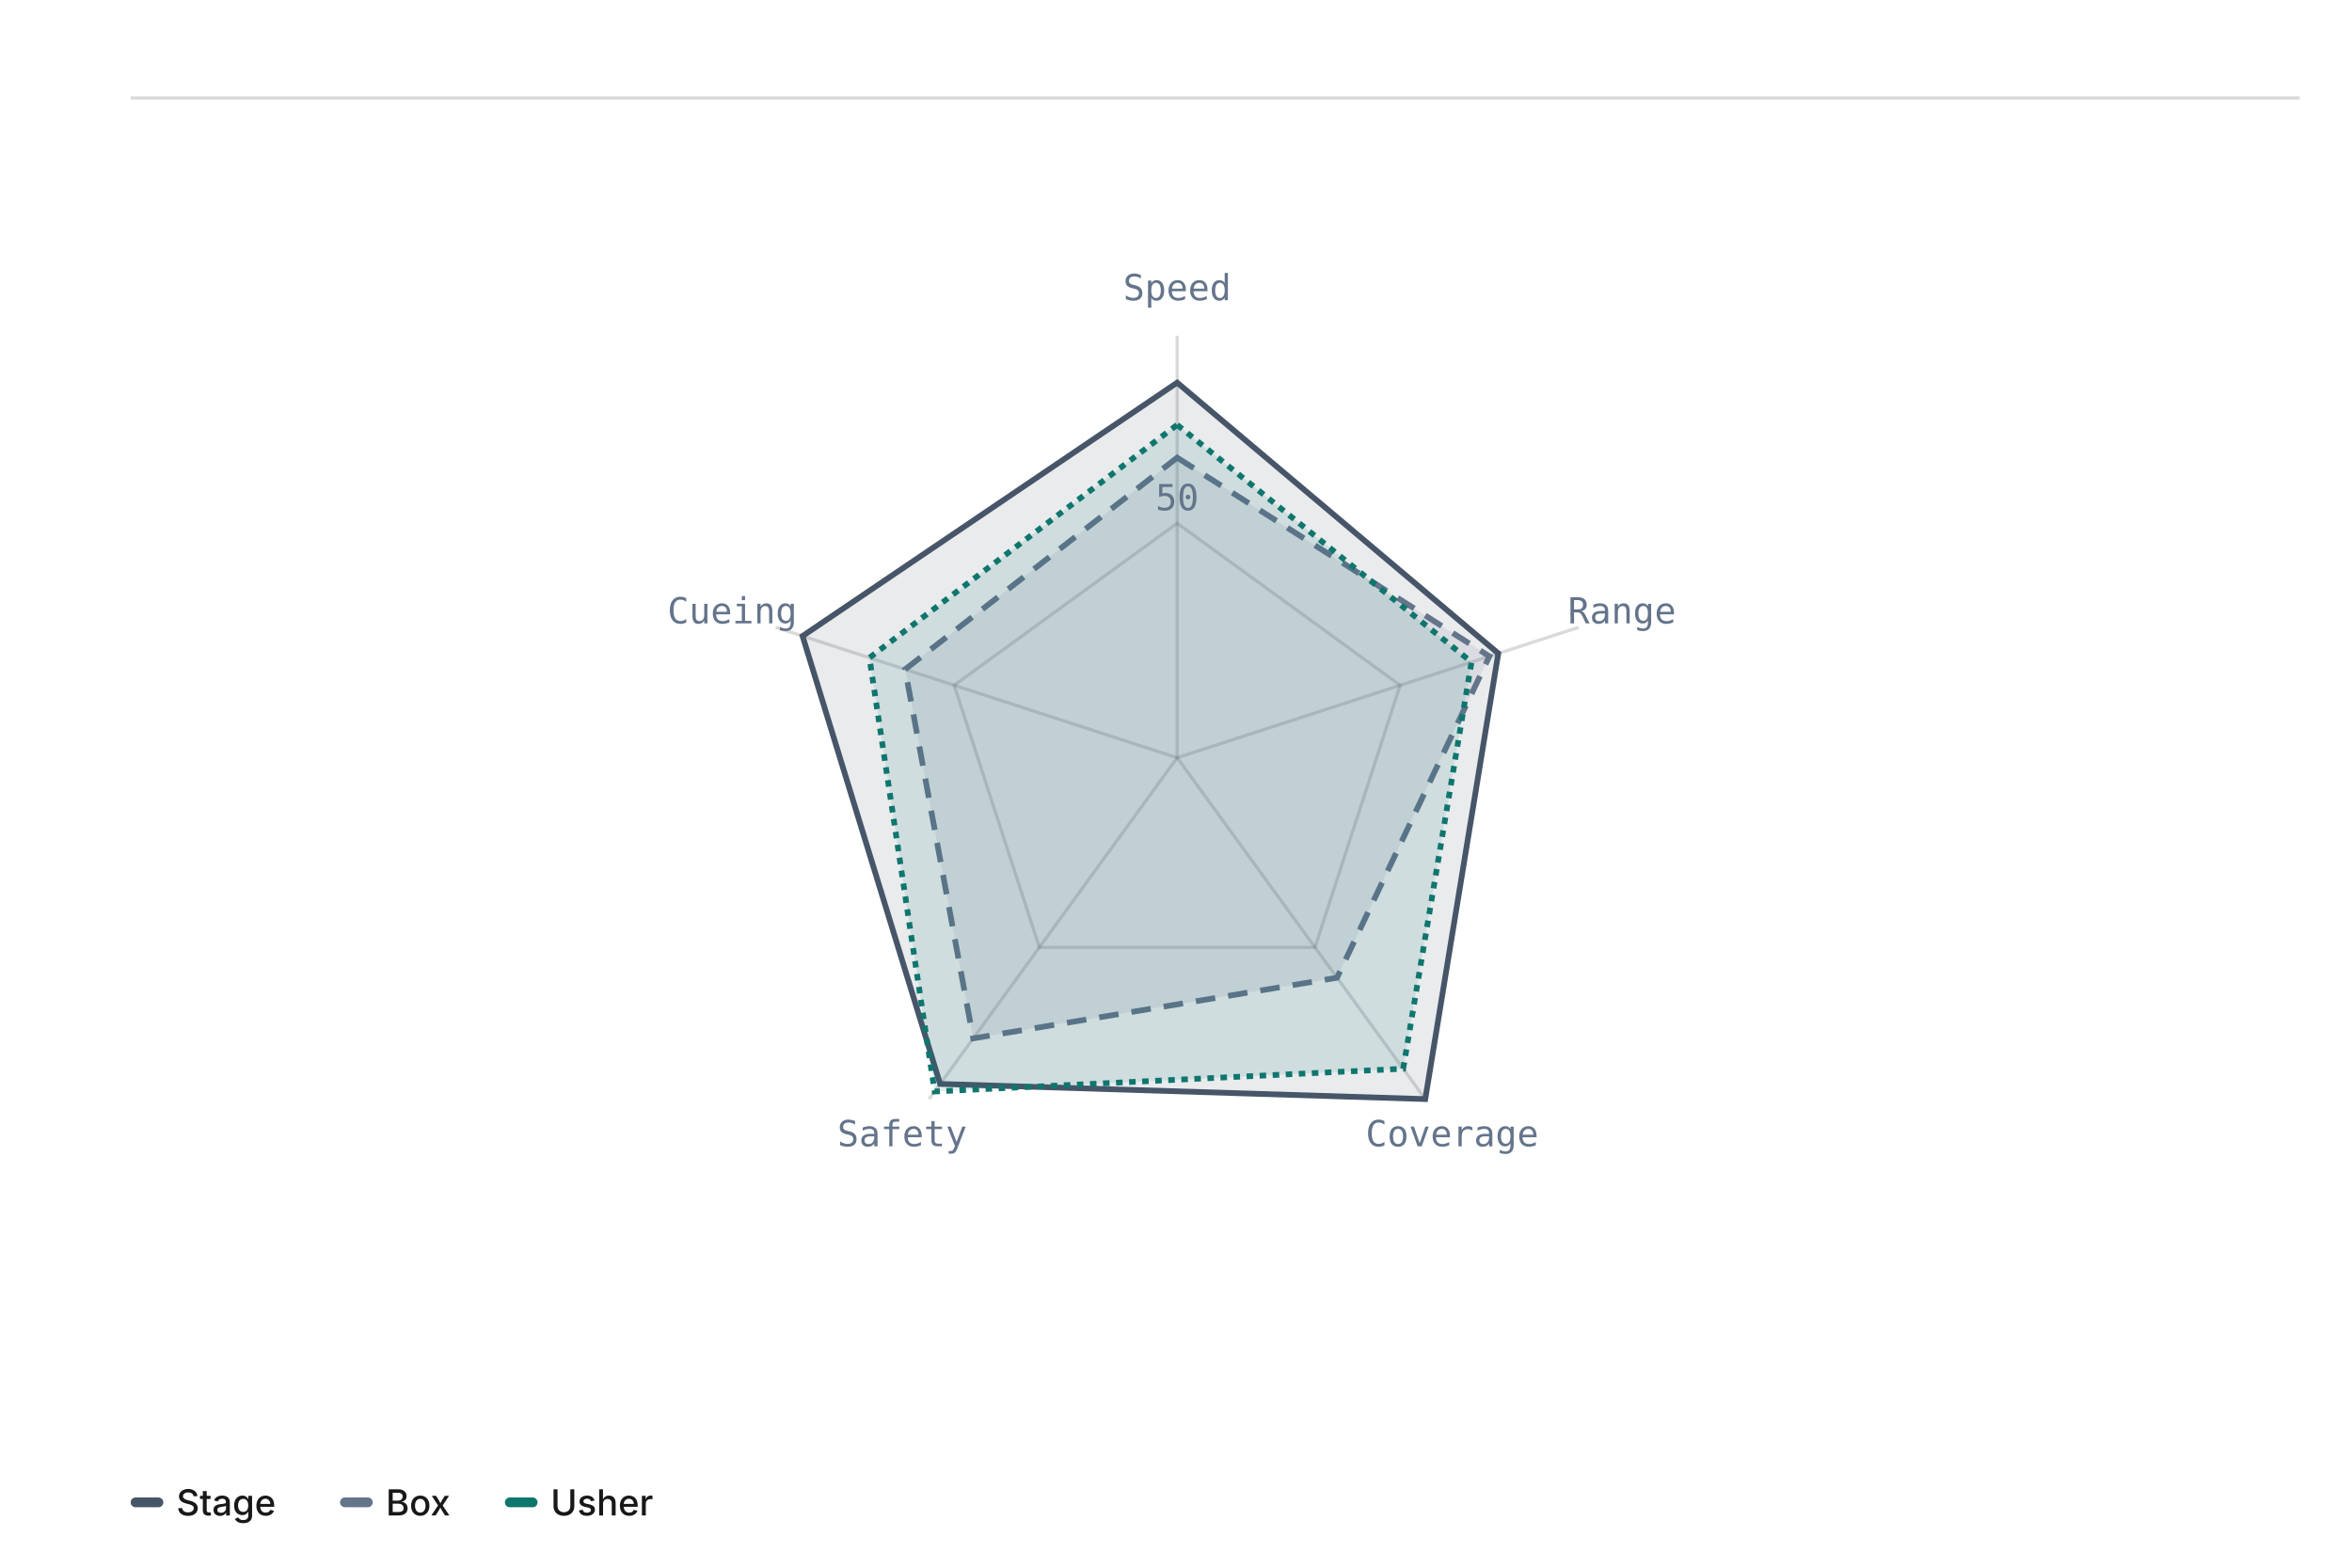
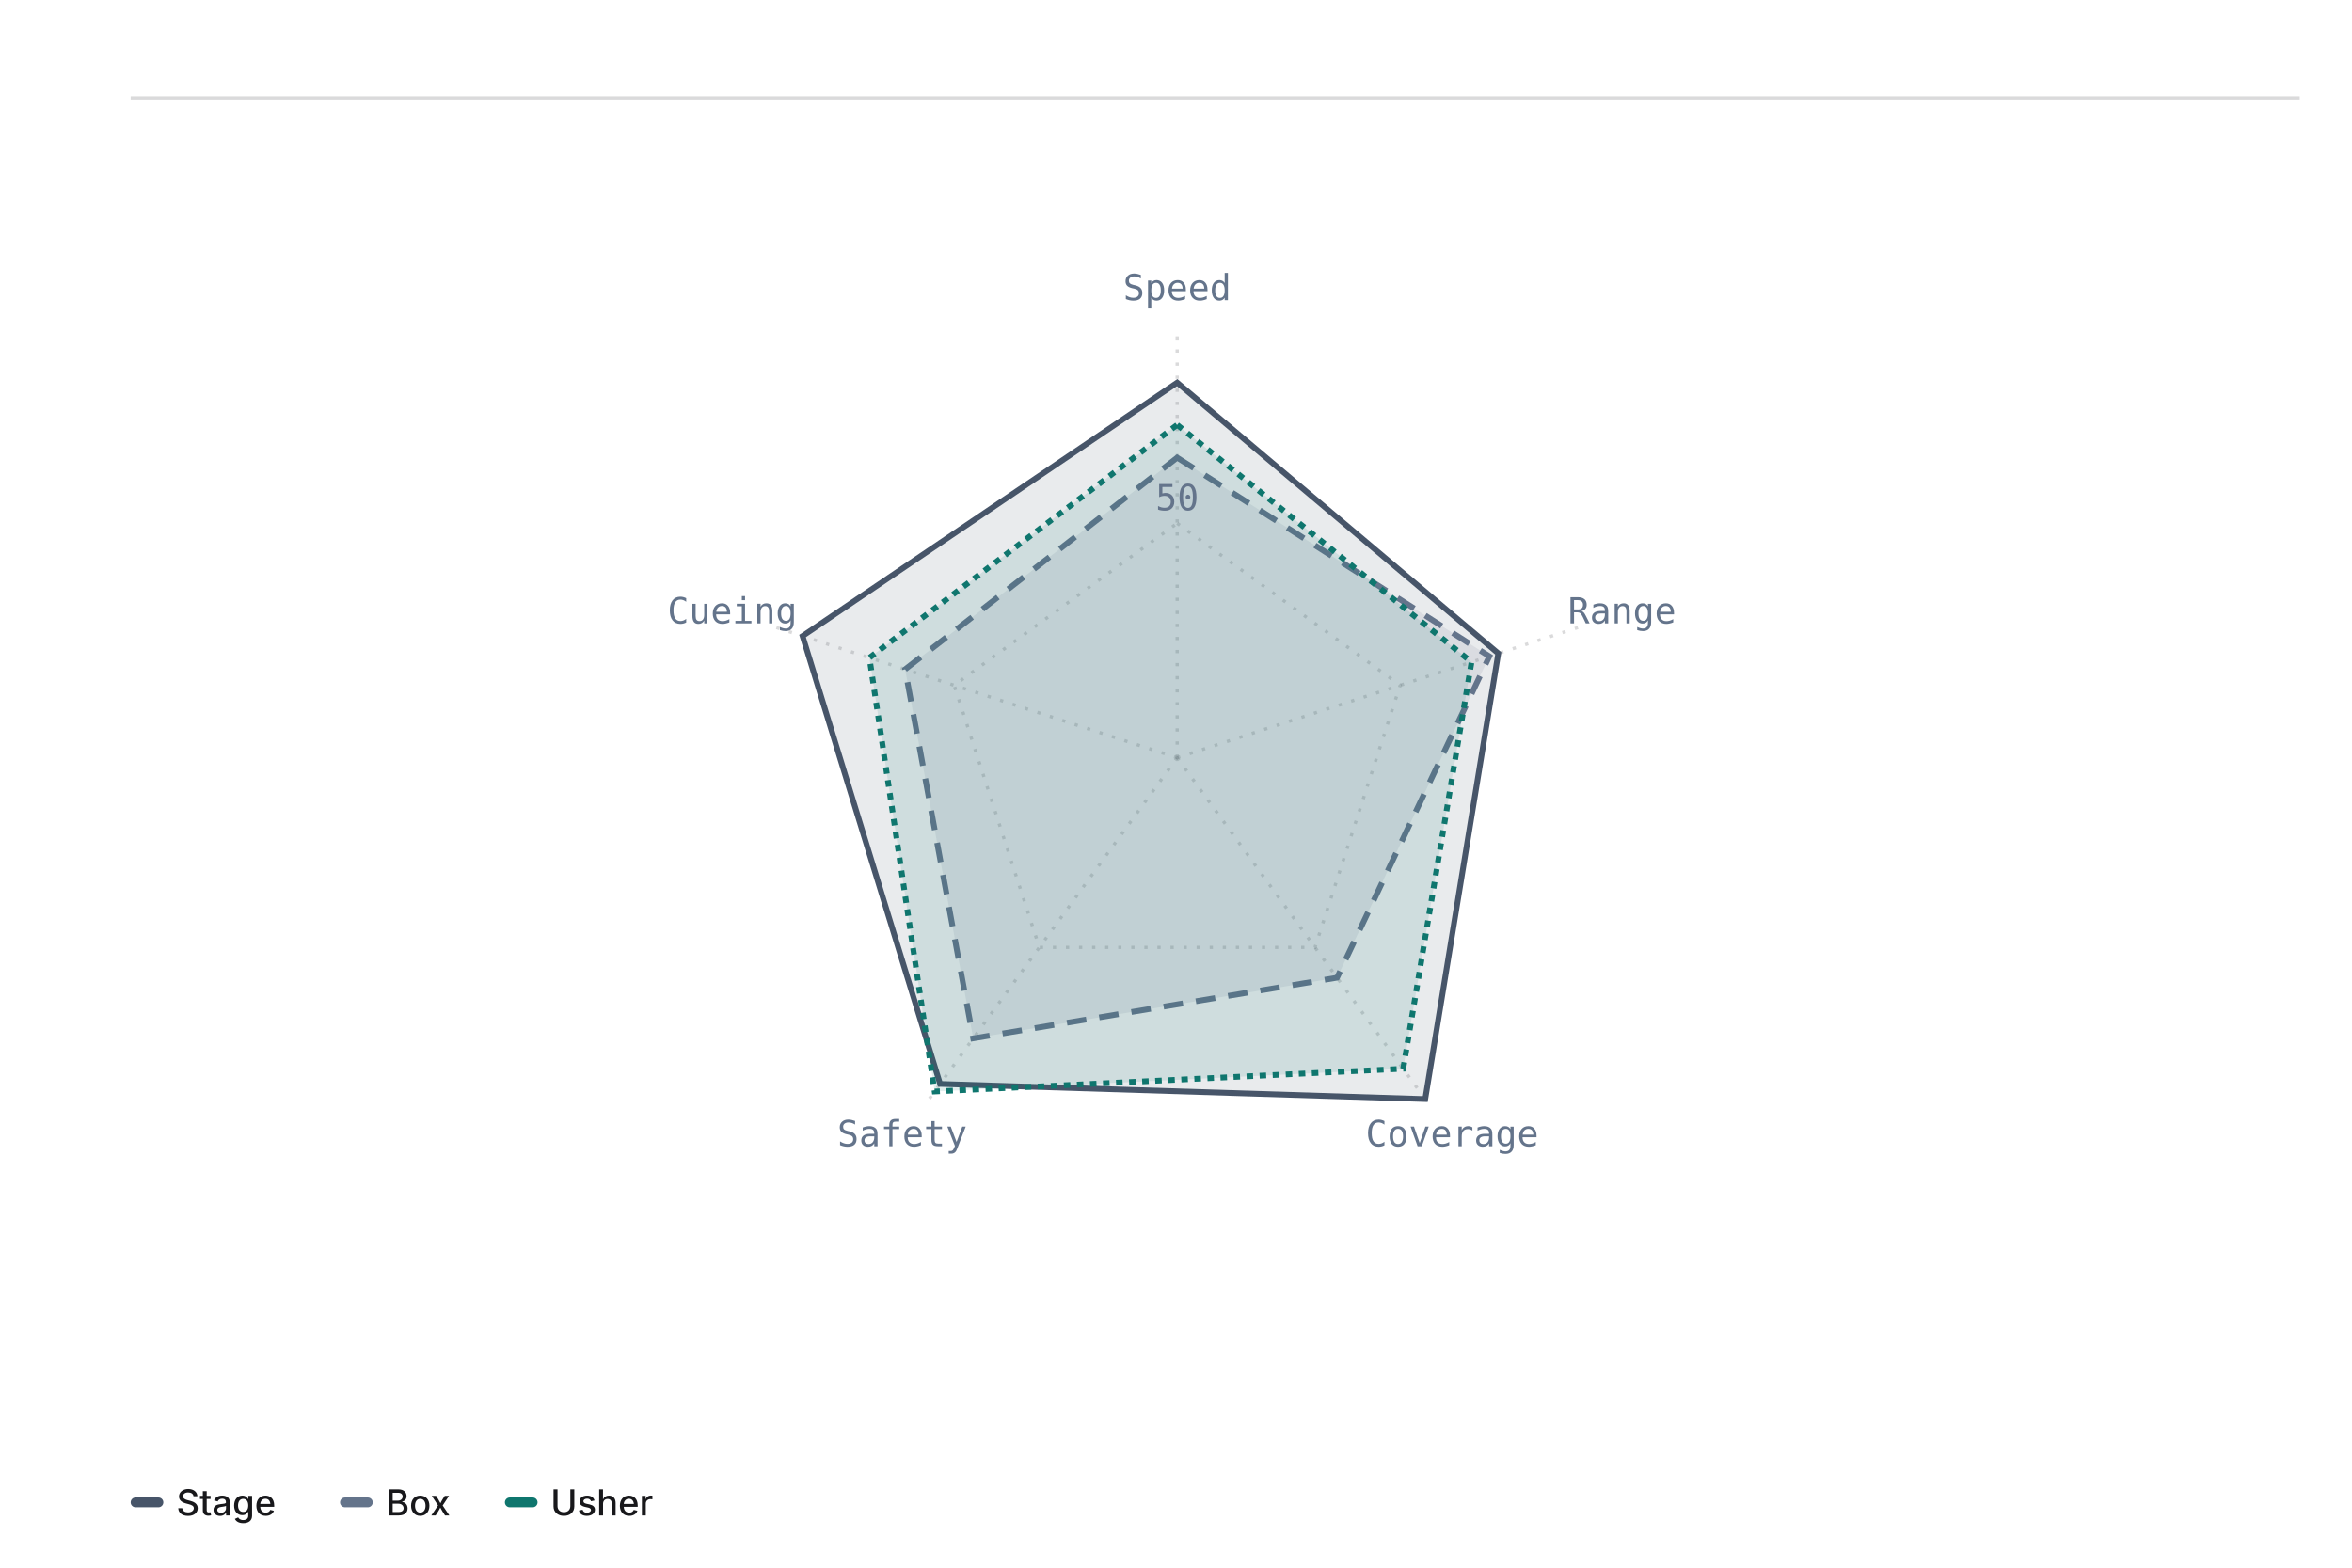
<svg xmlns="http://www.w3.org/2000/svg" width="720" height="480" viewBox="0 0 720 480" role="img" aria-label="radar chart: Stage crew still leads box office on coverage, 15 rows, series crew" aria-labelledby="mv-56c6698d43cae5ec-title" aria-describedby="mv-56c6698d43cae5ec-desc" data-markvis="2" data-chart-type="radar" data-id="mv-56c6698d43cae5ec" font-family="Inter, ui-sans-serif, system-ui, -apple-system, &quot;Segoe UI&quot;, sans-serif" font-size="12">
  <text x="40" y="24" text-anchor="start" font-size="15" font-weight="600" letter-spacing="0.06em" fill="#18181B" />
  <line x1="40" x2="704" y1="30" y2="30" stroke="#18181B" stroke-opacity="0.16" stroke-width="1" data-title-rule="1" />
  <g font-size="11" font-weight="500" fill="#18181B">
    <rect x="40" y="458.5" width="10" height="3" fill="#475569" rx="1.5" />
    <text x="54" y="464" data-legend="Stage">Stage</text>
    <rect x="104.1" y="458.5" width="10" height="3" fill="#64748B" rx="1.5" />
    <text x="118.1" y="464" data-legend="Box">Box</text>
    <rect x="154.56" y="458.5" width="10" height="3" fill="#0F766E" rx="1.5" />
    <text x="168.56" y="464" data-legend="Usher">Usher</text>
  </g>
-   <g fill="none" stroke="#18181B" stroke-opacity="0.16" stroke-width="1" data-radar-grid="1">
+   <g fill="none" stroke="#18181B" stroke-opacity="0.16" stroke-width="1" stroke-dasharray="1 3" data-radar-grid="1">
    <path d="M360.36 160.22 L428.62 209.82 L402.55 290.07 L318.17 290.07 L292.1 209.82 Z" />
    <line x1="360.36" y1="232" x2="360.36" y2="102.8" />
    <line x1="360.36" y1="232" x2="483.24" y2="192.08" />
    <line x1="360.36" y1="232" x2="436.3" y2="336.52" />
    <line x1="360.36" y1="232" x2="284.42" y2="336.52" />
    <line x1="360.36" y1="232" x2="237.48" y2="192.08" />
  </g>
  <g data-radar="1">
    <path d="M360.36 117.16 L458.66 200.06 L436.3 336.52 L287.79 331.88 L245.68 194.74 Z" fill="#475569" fill-opacity="0.12" stroke="#475569" stroke-width="1.75" data-series="Stage" />
    <path d="M360.36 140.12 L455.93 200.95 L409.3 299.36 L297.92 317.94 L277.08 204.94 Z" fill="#64748B" fill-opacity="0.12" stroke="#64748B" stroke-width="1.75" stroke-dasharray="6 4" data-series="Box" />
    <path d="M360.36 130.08 L450.47 202.72 L429.55 327.23 L286.11 334.2 L266.15 201.39 Z" fill="#0F766E" fill-opacity="0.12" stroke="#0F766E" stroke-width="1.75" stroke-dasharray="2 2" data-series="Usher" />
  </g>
  <g fill="#64748B" font-size="11" font-family="ui-monospace, SFMono-Regular, Menlo, Consolas, monospace" font-weight="400">
    <text x="360.36" y="88.8" text-anchor="middle" dominant-baseline="middle" data-spoke="Speed">Speed</text>
    <text x="496.55" y="187.75" text-anchor="middle" dominant-baseline="middle" data-spoke="Range">Range</text>
    <text x="444.53" y="347.85" text-anchor="middle" dominant-baseline="middle" data-spoke="Coverage">Coverage</text>
    <text x="276.19" y="347.85" text-anchor="middle" dominant-baseline="middle" data-spoke="Safety">Safety</text>
    <text x="224.17" y="187.75" text-anchor="middle" dominant-baseline="middle" data-spoke="Cueing">Cueing</text>
    <text x="360.36" y="156.22" text-anchor="middle" font-size="11" font-family="ui-monospace, SFMono-Regular, Menlo, Consolas, monospace" fill="#64748B" data-radar-tick="50">50</text>
  </g>
</svg>
